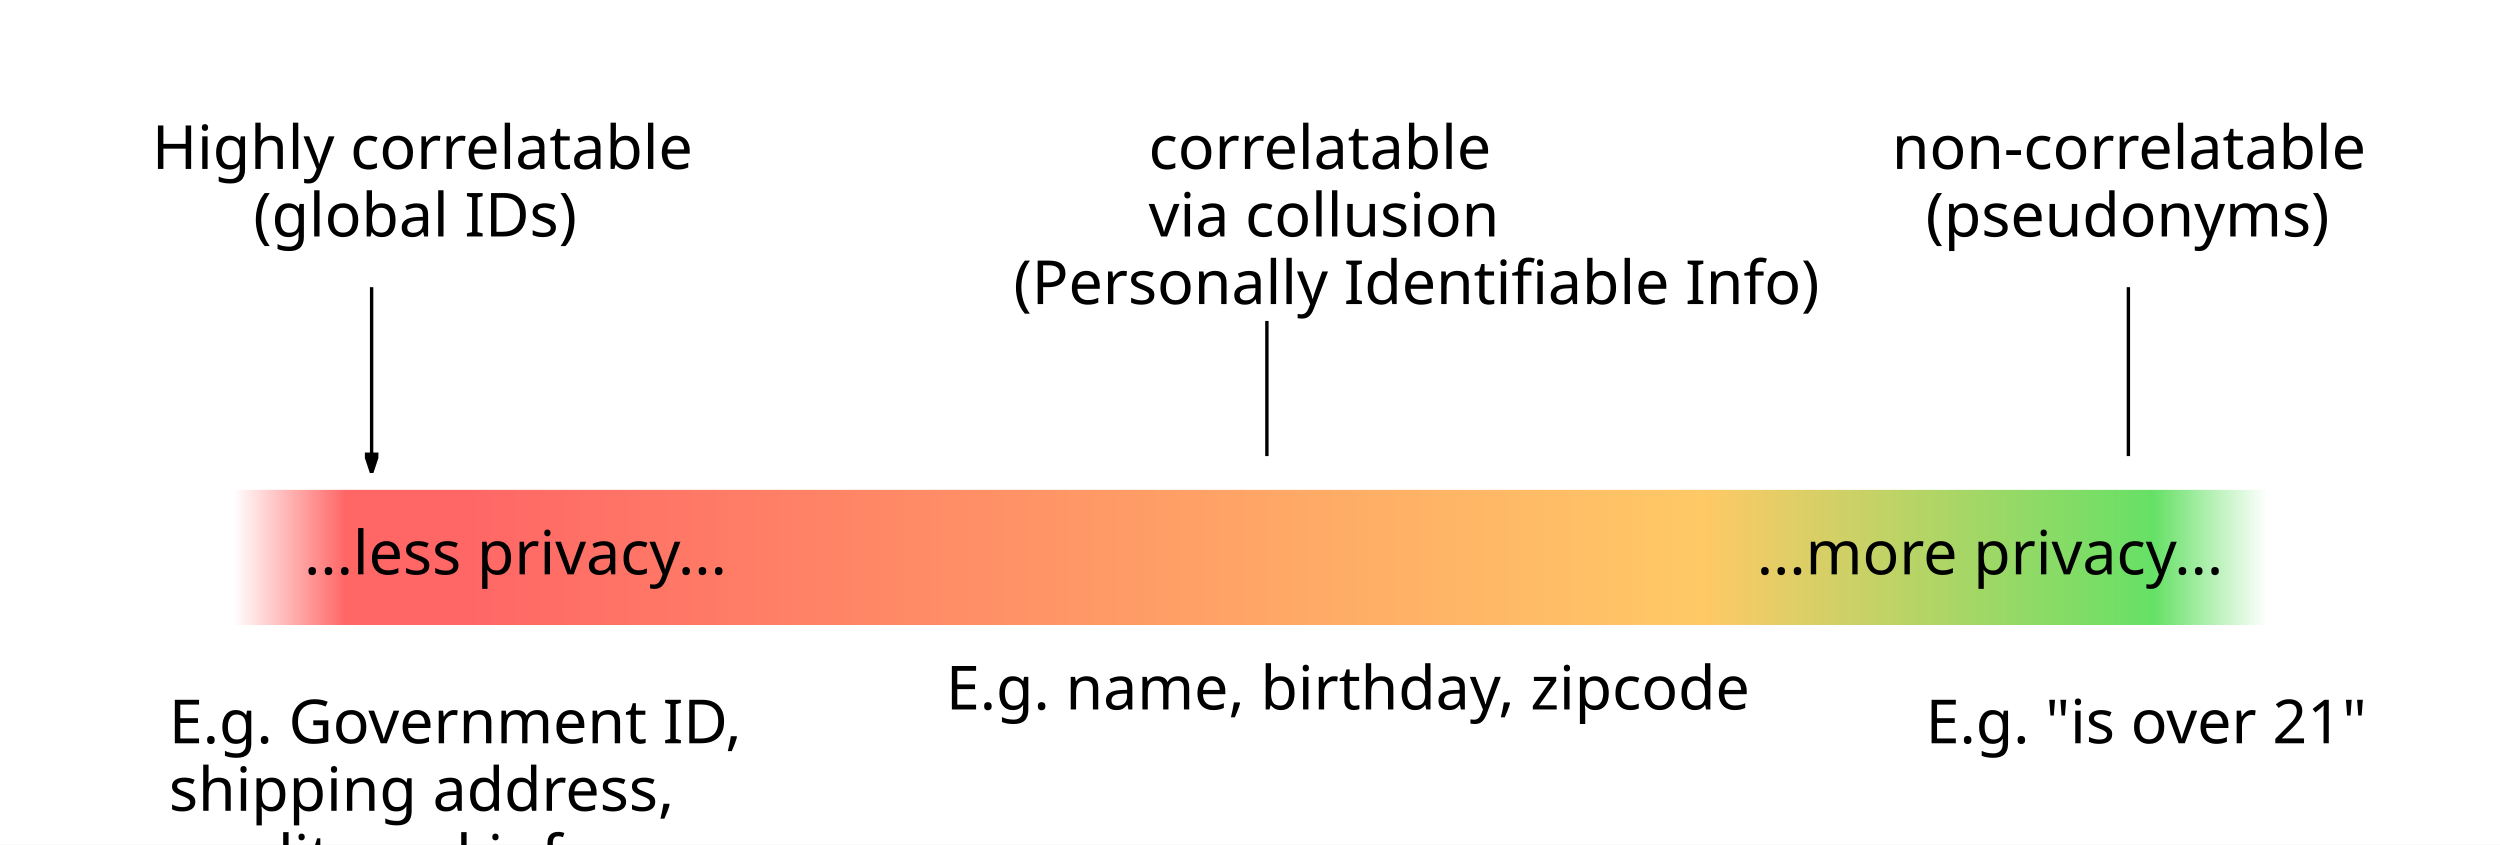
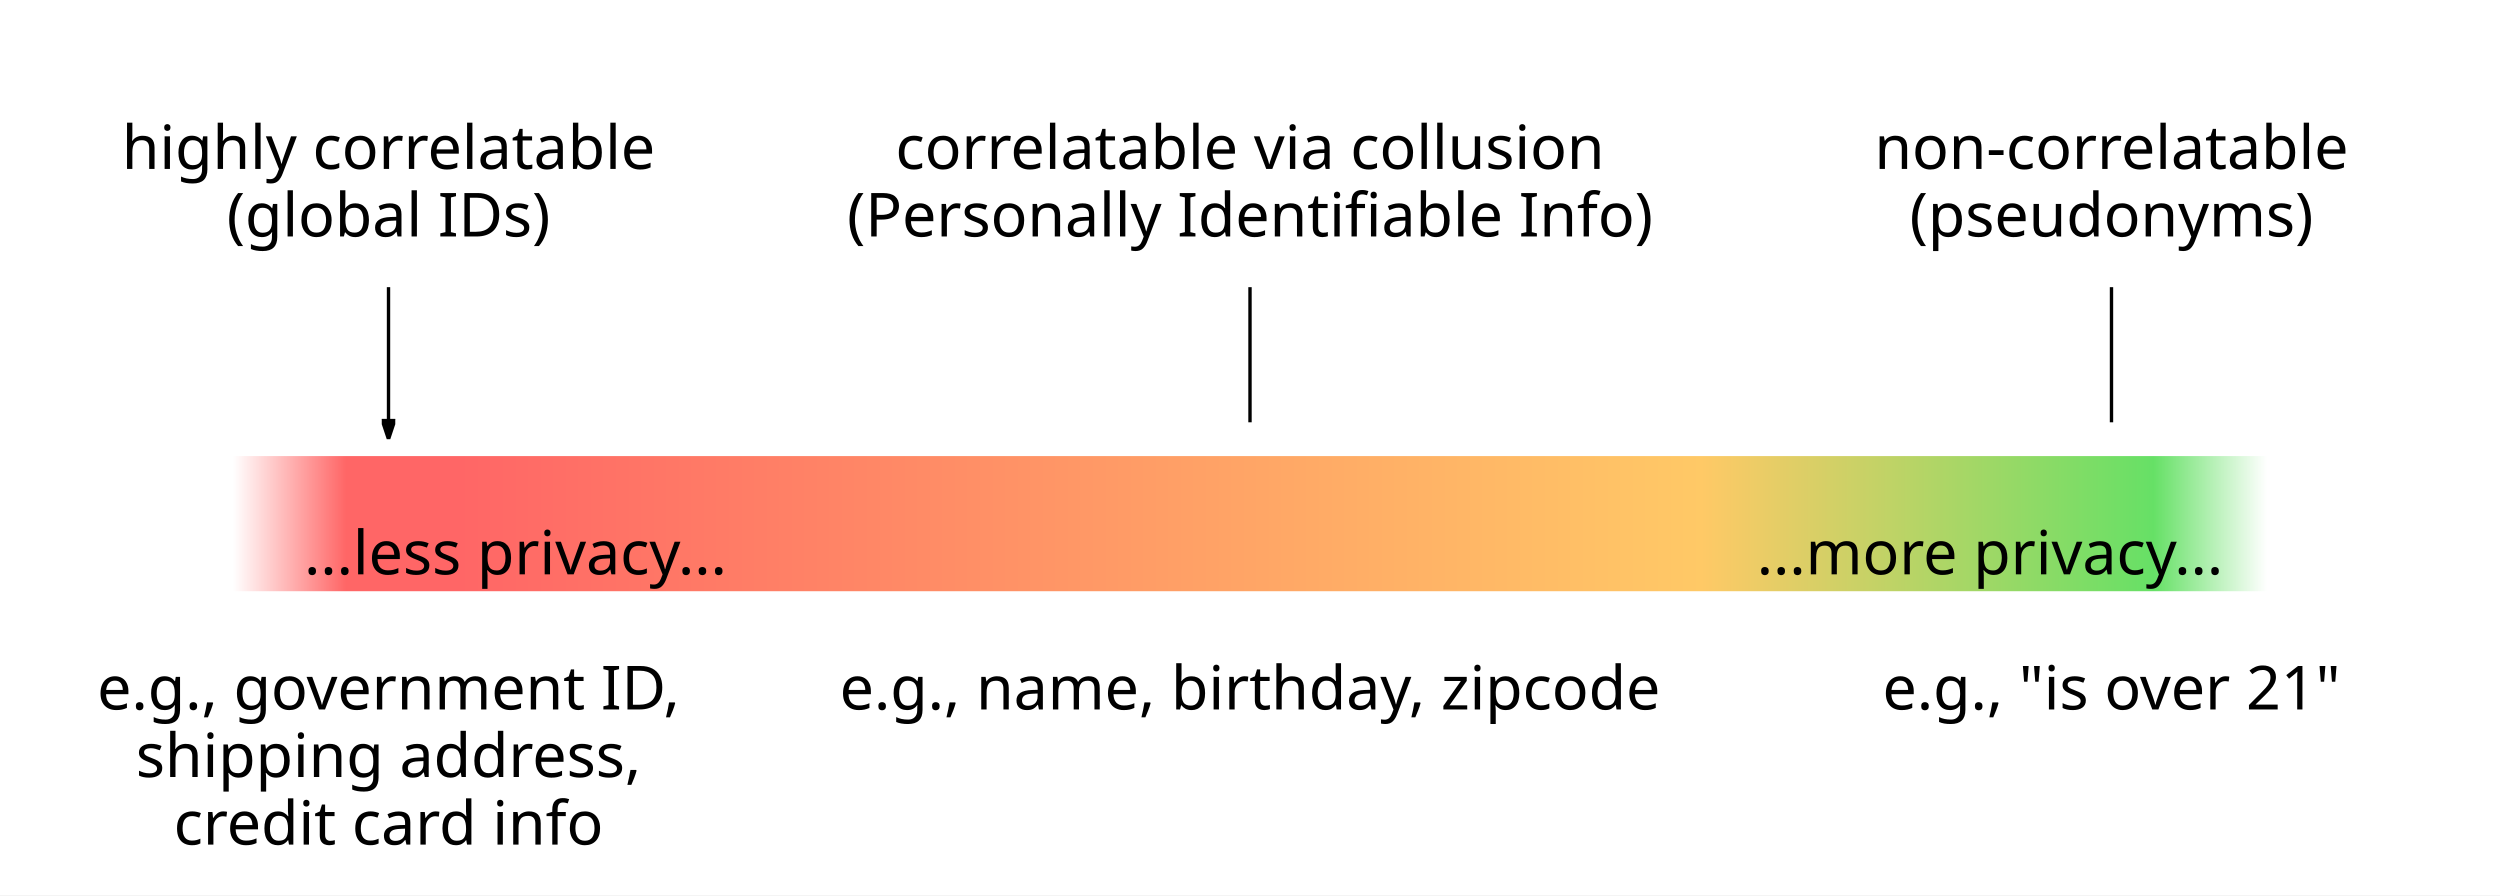
- <svg xmlns="http://www.w3.org/2000/svg" version="1.1" viewBox="0 0 740 250">
+ <svg xmlns="http://www.w3.org/2000/svg" version="1.1" viewBox="0 0 740 265">
  <defs>
    <marker id="arrow" viewBox="0 0 6 4" refX="1" refY="2" fill="#000" markerWidth="6" markerHeight="4" orient="auto">
      <path d="M0 0v4l6 -2z" />
    </marker>
    <style>
			path {stroke:#000;stroke-width:1px;marker-end: url(#arrow)}
			text {fill:#000;font-size:18px;font-family:sans-serif}
			#background {fill:#fff;width:100%;height:100%;stroke:none}
		</style>
    <linearGradient id="grade">
      <stop offset="0.05" stop-color="#fff" />
      <stop offset="0.1" stop-color="#f00" />
      <stop offset="0.15" stop-color="#f00" />
      <stop offset=".7" stop-color="orange" />
      <stop offset=".25" stop-color="orange" />
      <stop offset="0.9" stop-color="#0c0" />
      <stop offset="0.95" stop-color="#fff" />
    </linearGradient>
  </defs>
  <rect id="background" />
-   <rect x="40" y="145" width="660" height="40" fill="url(#grade)" fill-opacity="0.6" />
+   <rect x="40" y="135" width="660" height="40" fill="url(#grade)" fill-opacity="0.6" />
  <text x="90" y="170">...less privacy...</text>
  <text x="520" y="170">...more privacy...</text>
  <g>
-     <text x="45" y="50">Highly correlatable</text>
-     <text x="75" y="70">(global IDs)</text>
-     <path d="m110 85v 50" />
-     <text x="50" y="220">E.g. Government ID,</text>
-     <text x="50" y="240">shipping address,</text>
-     <text x="50" y="260">credit card info</text>
+     <text x="115" y="50" text-anchor="middle">highly correlatable</text>
+     <text x="115" y="70" text-anchor="middle">(global IDs)</text>
+     <path d="m115 85v 40" />
+     <text x="115" y="210" text-anchor="middle">e.g., government ID,</text>
+     <text x="115" y="230" text-anchor="middle">shipping address,</text>
+     <text x="115" y="250" text-anchor="middle">credit card info</text>
  </g>
  <g>
-     <text x="340" y="50">correlatable</text>
-     <text x="340" y="70">via collusion</text>
-     <text x="300" y="90">(Personally Identifiable Info)</text>
-     <path d="m375 95v 40" />
-     <text x="280" y="210">E.g. name, birthday, zipcode</text>
+     <text x="370" y="50" text-anchor="middle">correlatable via collusion</text>
+     <text x="370" y="70" text-anchor="middle">(Personally Identifiable Info)</text>
+     <path d="m370 85v 40" />
+     <text x="370" y="210" text-anchor="middle">e.g., name, birthday, zipcode</text>
  </g>
  <g>
-     <text x="560" y="50">non-correlatable</text>
-     <text x="570" y="70">(pseudonyms)</text>
-     <path d="m630 85v 50" />
-     <text x="570" y="220">E.g. "is over 21"</text>
+     <text x="625" y="50" text-anchor="middle">non-correlatable</text>
+     <text x="625" y="70" text-anchor="middle">(pseudonyms)</text>
+     <path d="m625 85v 40" />
+     <text x="625" y="210" text-anchor="middle">e.g., "is over 21"</text>
  </g>
</svg>
